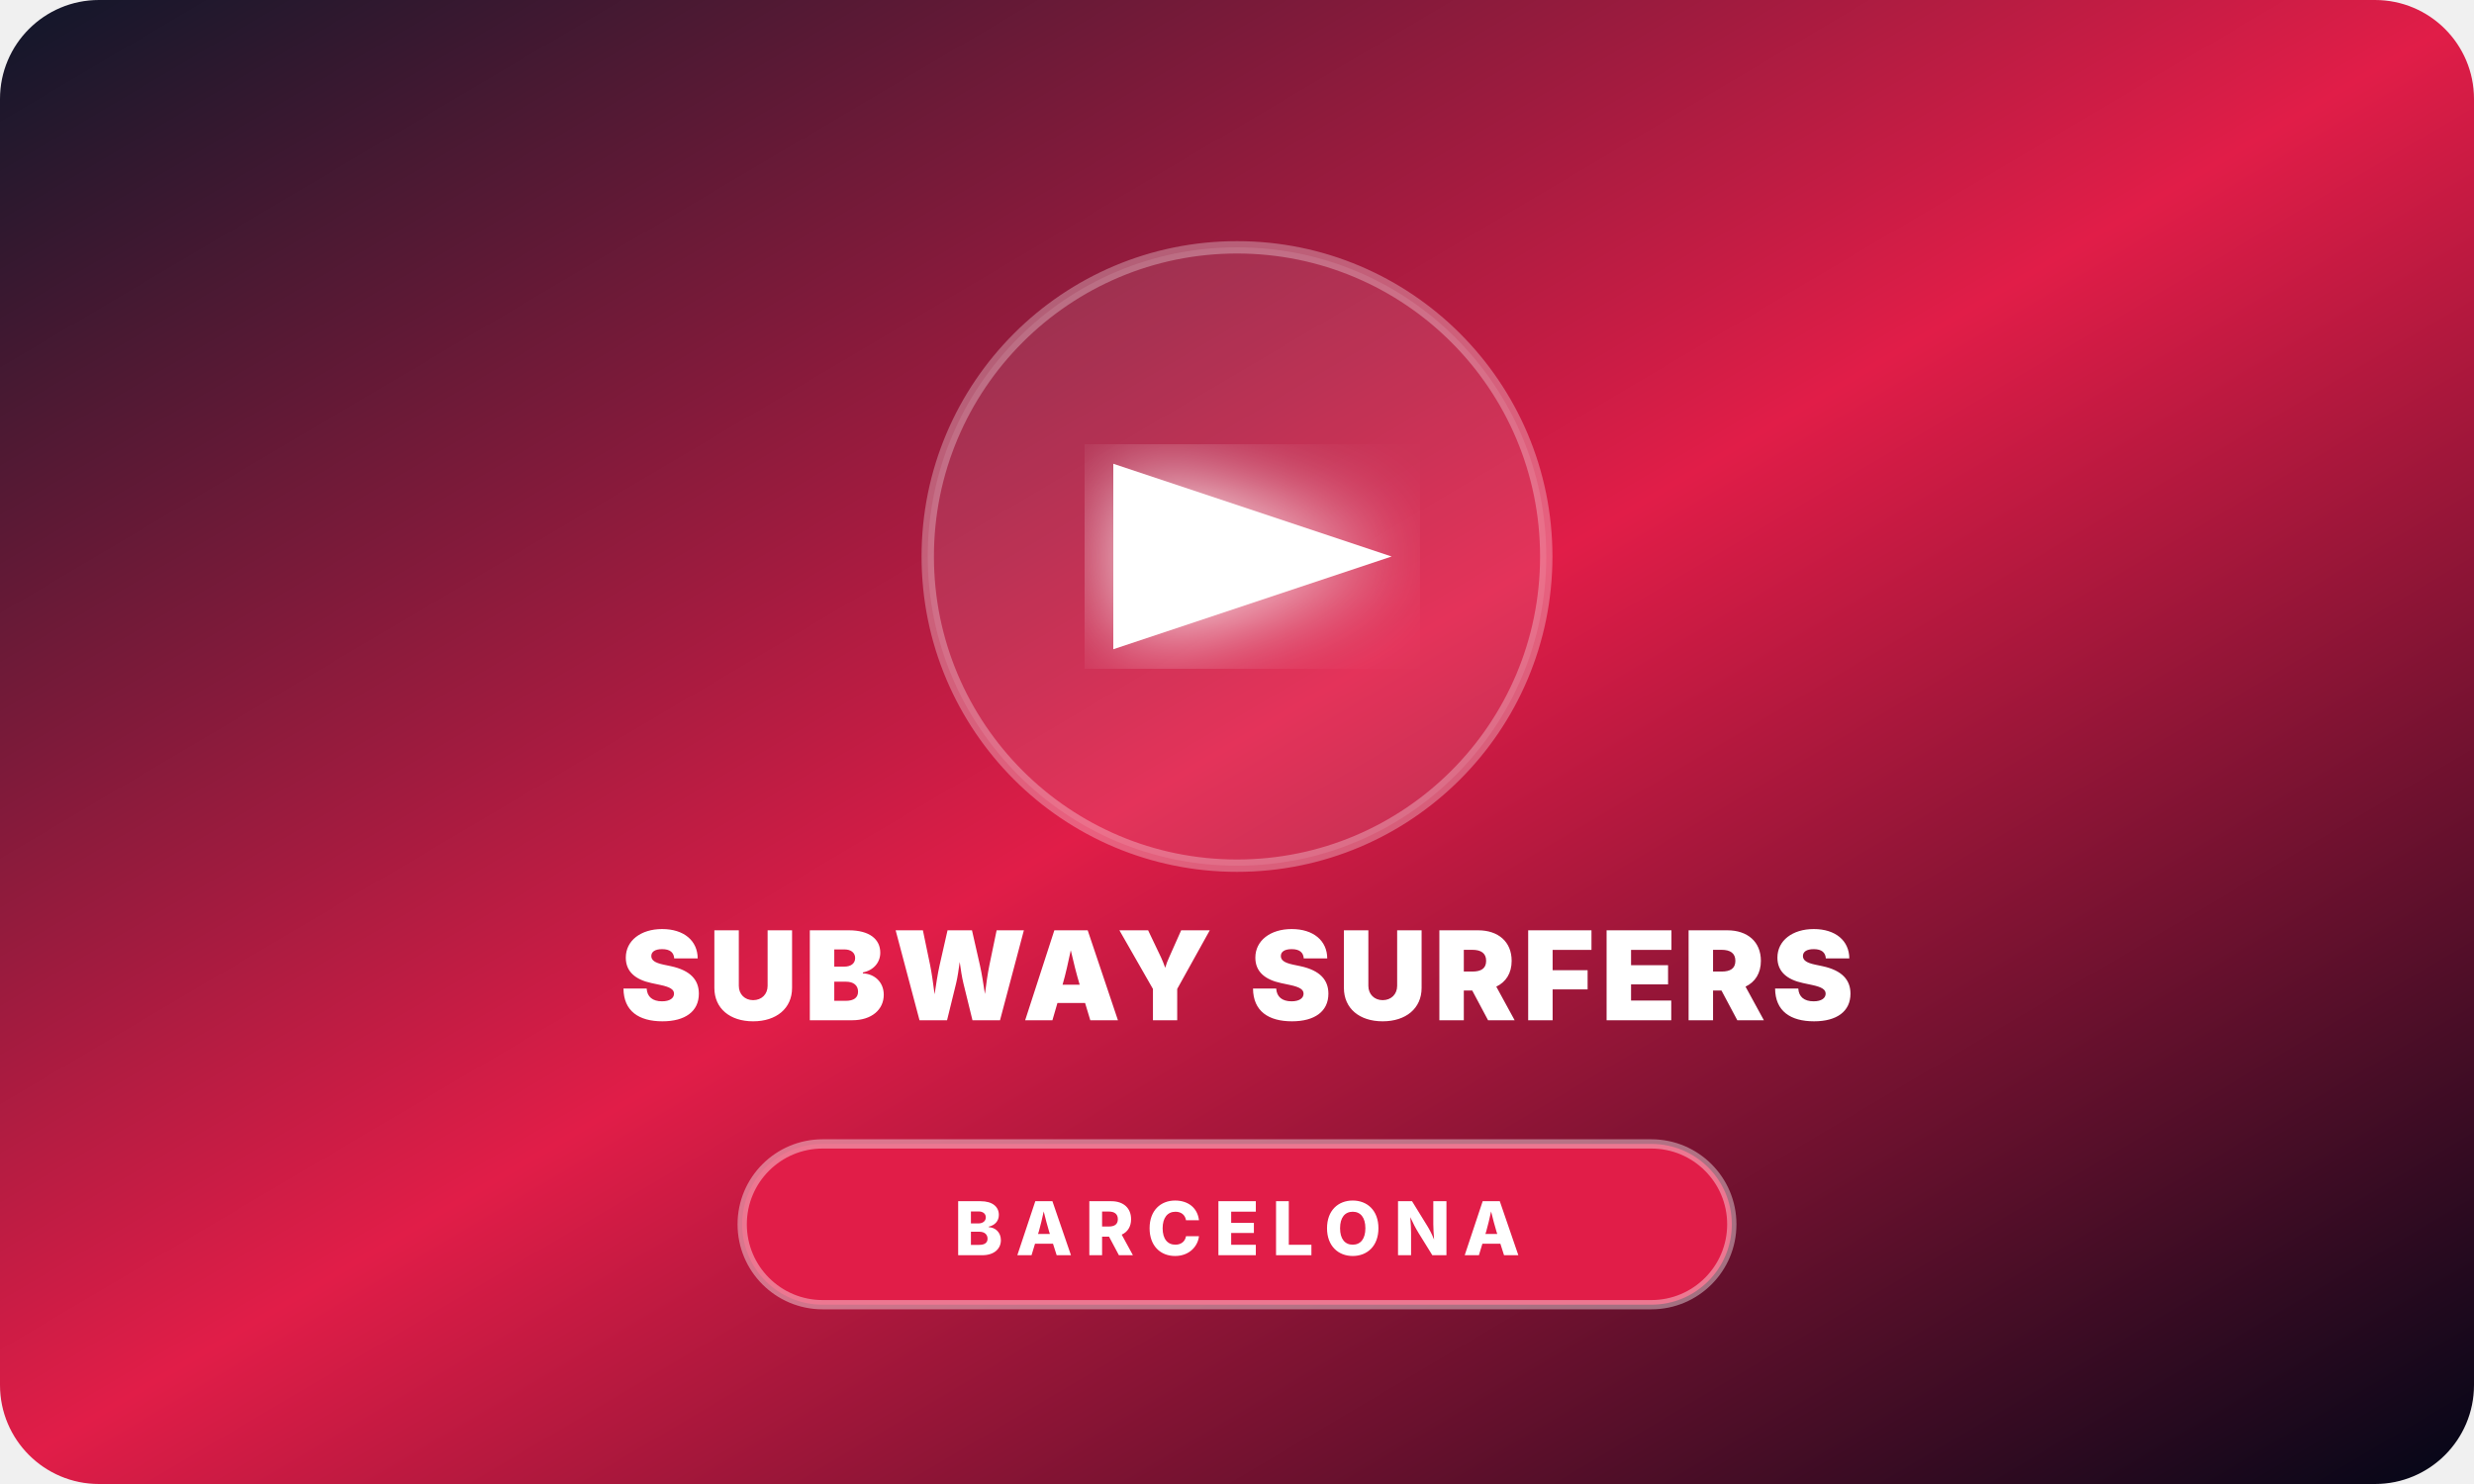
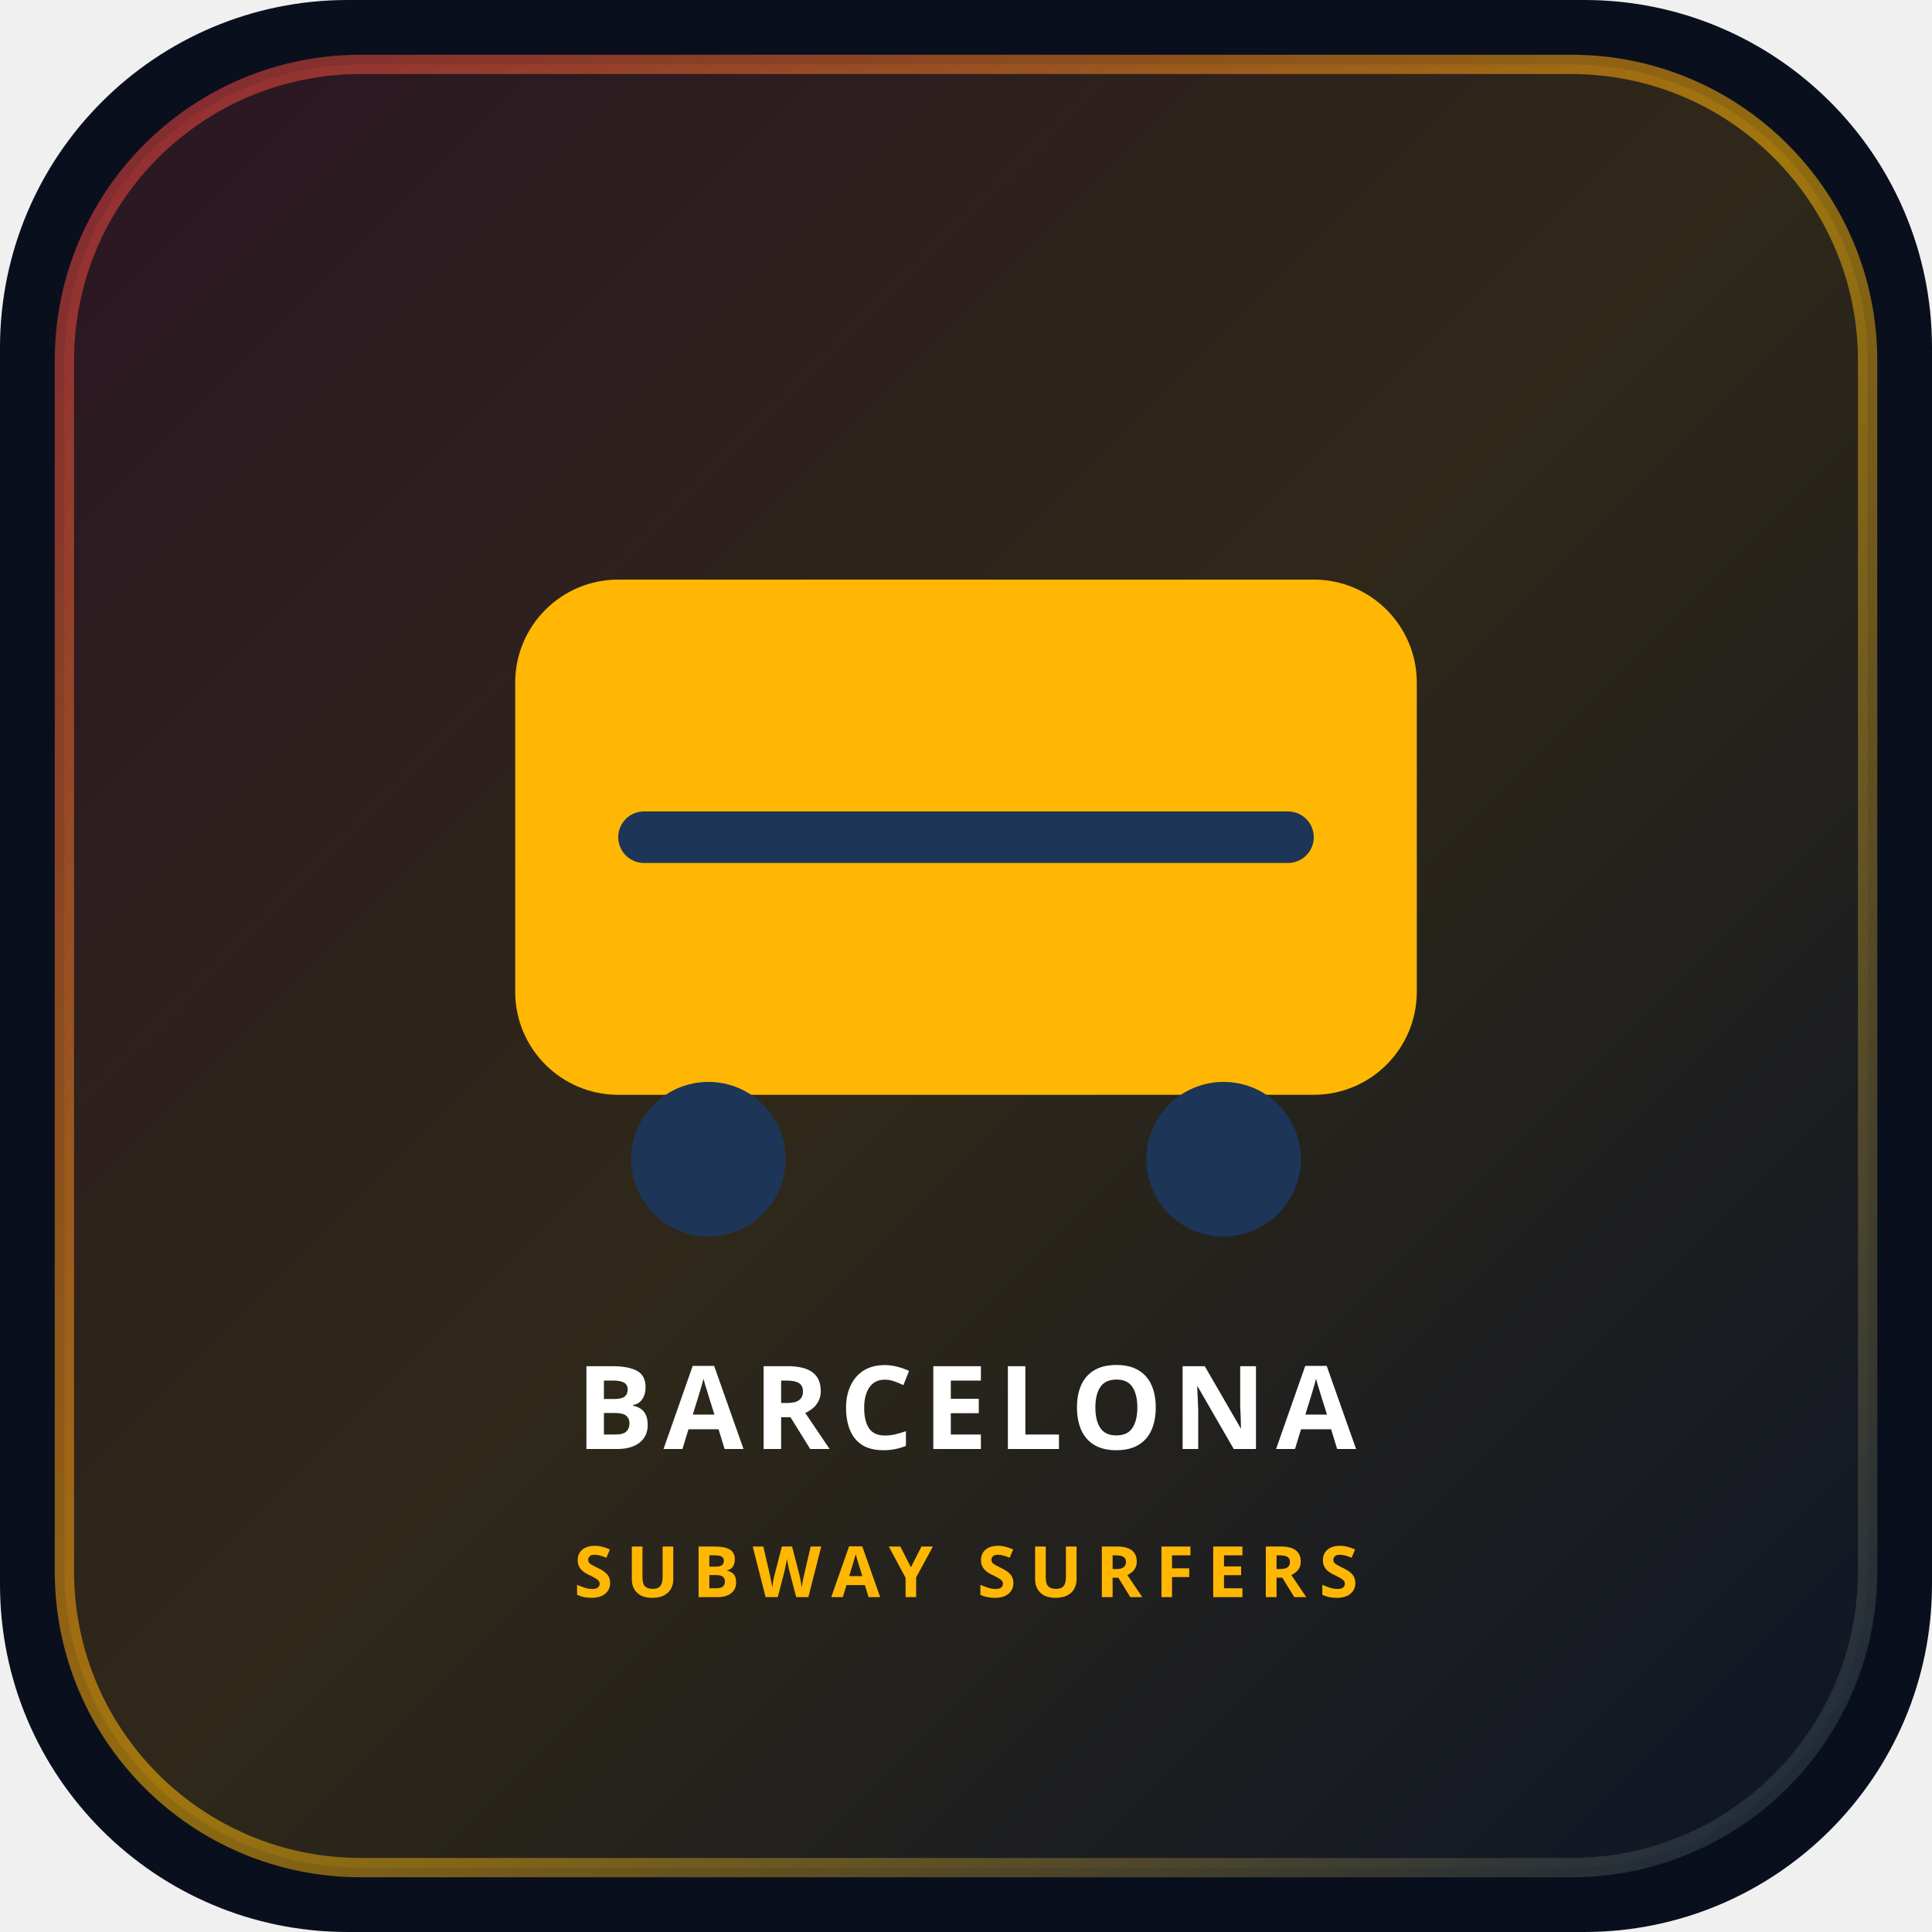
- <svg xmlns="http://www.w3.org/2000/svg" viewBox="0 0 400 240" width="100%" height="100%">
+ <svg xmlns="http://www.w3.org/2000/svg" viewBox="0 0 300 300" width="300" height="300">
  <defs>
-     <linearGradient id="grad" x1="0%" y1="0%" x2="100%" y2="100%">
-       <stop offset="0%" stop-color="#0f172a" />
-       <stop offset="50%" stop-color="#e11d48" />
-       <stop offset="100%" stop-color="#020617" />
+     <linearGradient id="grad_subway_surfers_barcelona" x1="0%" y1="0%" x2="100%" y2="100%">
+       <stop offset="0%" stop-color="#E63946" />
+       <stop offset="50%" stop-color="#FFB703" />
+       <stop offset="100%" stop-color="#1D3557" />
    </linearGradient>
-     <filter id="glow">
-       <feGaussianBlur stdDeviation="8" result="coloredBlur" />
-       <feMerge>
-         <feMergeNode in="coloredBlur" />
-         <feMergeNode in="SourceGraphic" />
-       </feMerge>
-     </filter>
  </defs>
-   <rect width="400" height="240" rx="16" fill="url(#grad)" />
-   <circle cx="200" cy="90" r="50" fill="rgba(255,255,255,0.1)" stroke="rgba(255,255,255,0.3)" stroke-width="2" />
-   <path d="M 180 75 L 225 90 L 180 105 Z" fill="#ffffff" filter="url(#glow)" />
-   <text x="200" y="165" font-family="system-ui, -apple-system, sans-serif" font-size="20" font-weight="900" fill="#ffffff" text-anchor="middle" letter-spacing="1">SUBWAY SURFERS</text>
-   <rect x="120" y="185" width="160" height="26" rx="13" fill="#e11d48" stroke="rgba(255,255,255,0.4)" stroke-width="1.5" />
-   <text x="200" y="203" font-family="system-ui, -apple-system, sans-serif" font-size="12" font-weight="800" fill="#ffffff" text-anchor="middle" letter-spacing="2">BARCELONA</text>
+   <rect width="300" height="300" rx="54" fill="#0A0F1D" />
+   <rect x="10" y="10" width="280" height="280" rx="46" fill="url(#grad_subway_surfers_barcelona)" opacity="0.15" />
+   <rect x="10" y="10" width="280" height="280" rx="46" fill="none" stroke="url(#grad_subway_surfers_barcelona)" stroke-width="3" opacity="0.55" />
+   <g>
+     <rect x="80" y="90" width="140" height="80" rx="16" fill="#FFB703" />
+     <circle cx="110" cy="180" r="12" fill="#1D3557" />
+     <circle cx="190" cy="180" r="12" fill="#1D3557" />
+     <path d="M100 130h100" stroke="#1D3557" stroke-width="8" stroke-linecap="round" />
+   </g>
+   <text x="150" y="225" text-anchor="middle" fill="#FFFFFF" font-family="'Segoe UI', system-ui, sans-serif" font-size="18" font-weight="800" letter-spacing="1.5">BARCELONA</text>
+   <text x="150" y="248" text-anchor="middle" fill="#FFB703" font-family="'Segoe UI', system-ui, sans-serif" font-size="11" font-weight="700" letter-spacing="2">SUBWAY SURFERS</text>
</svg>
